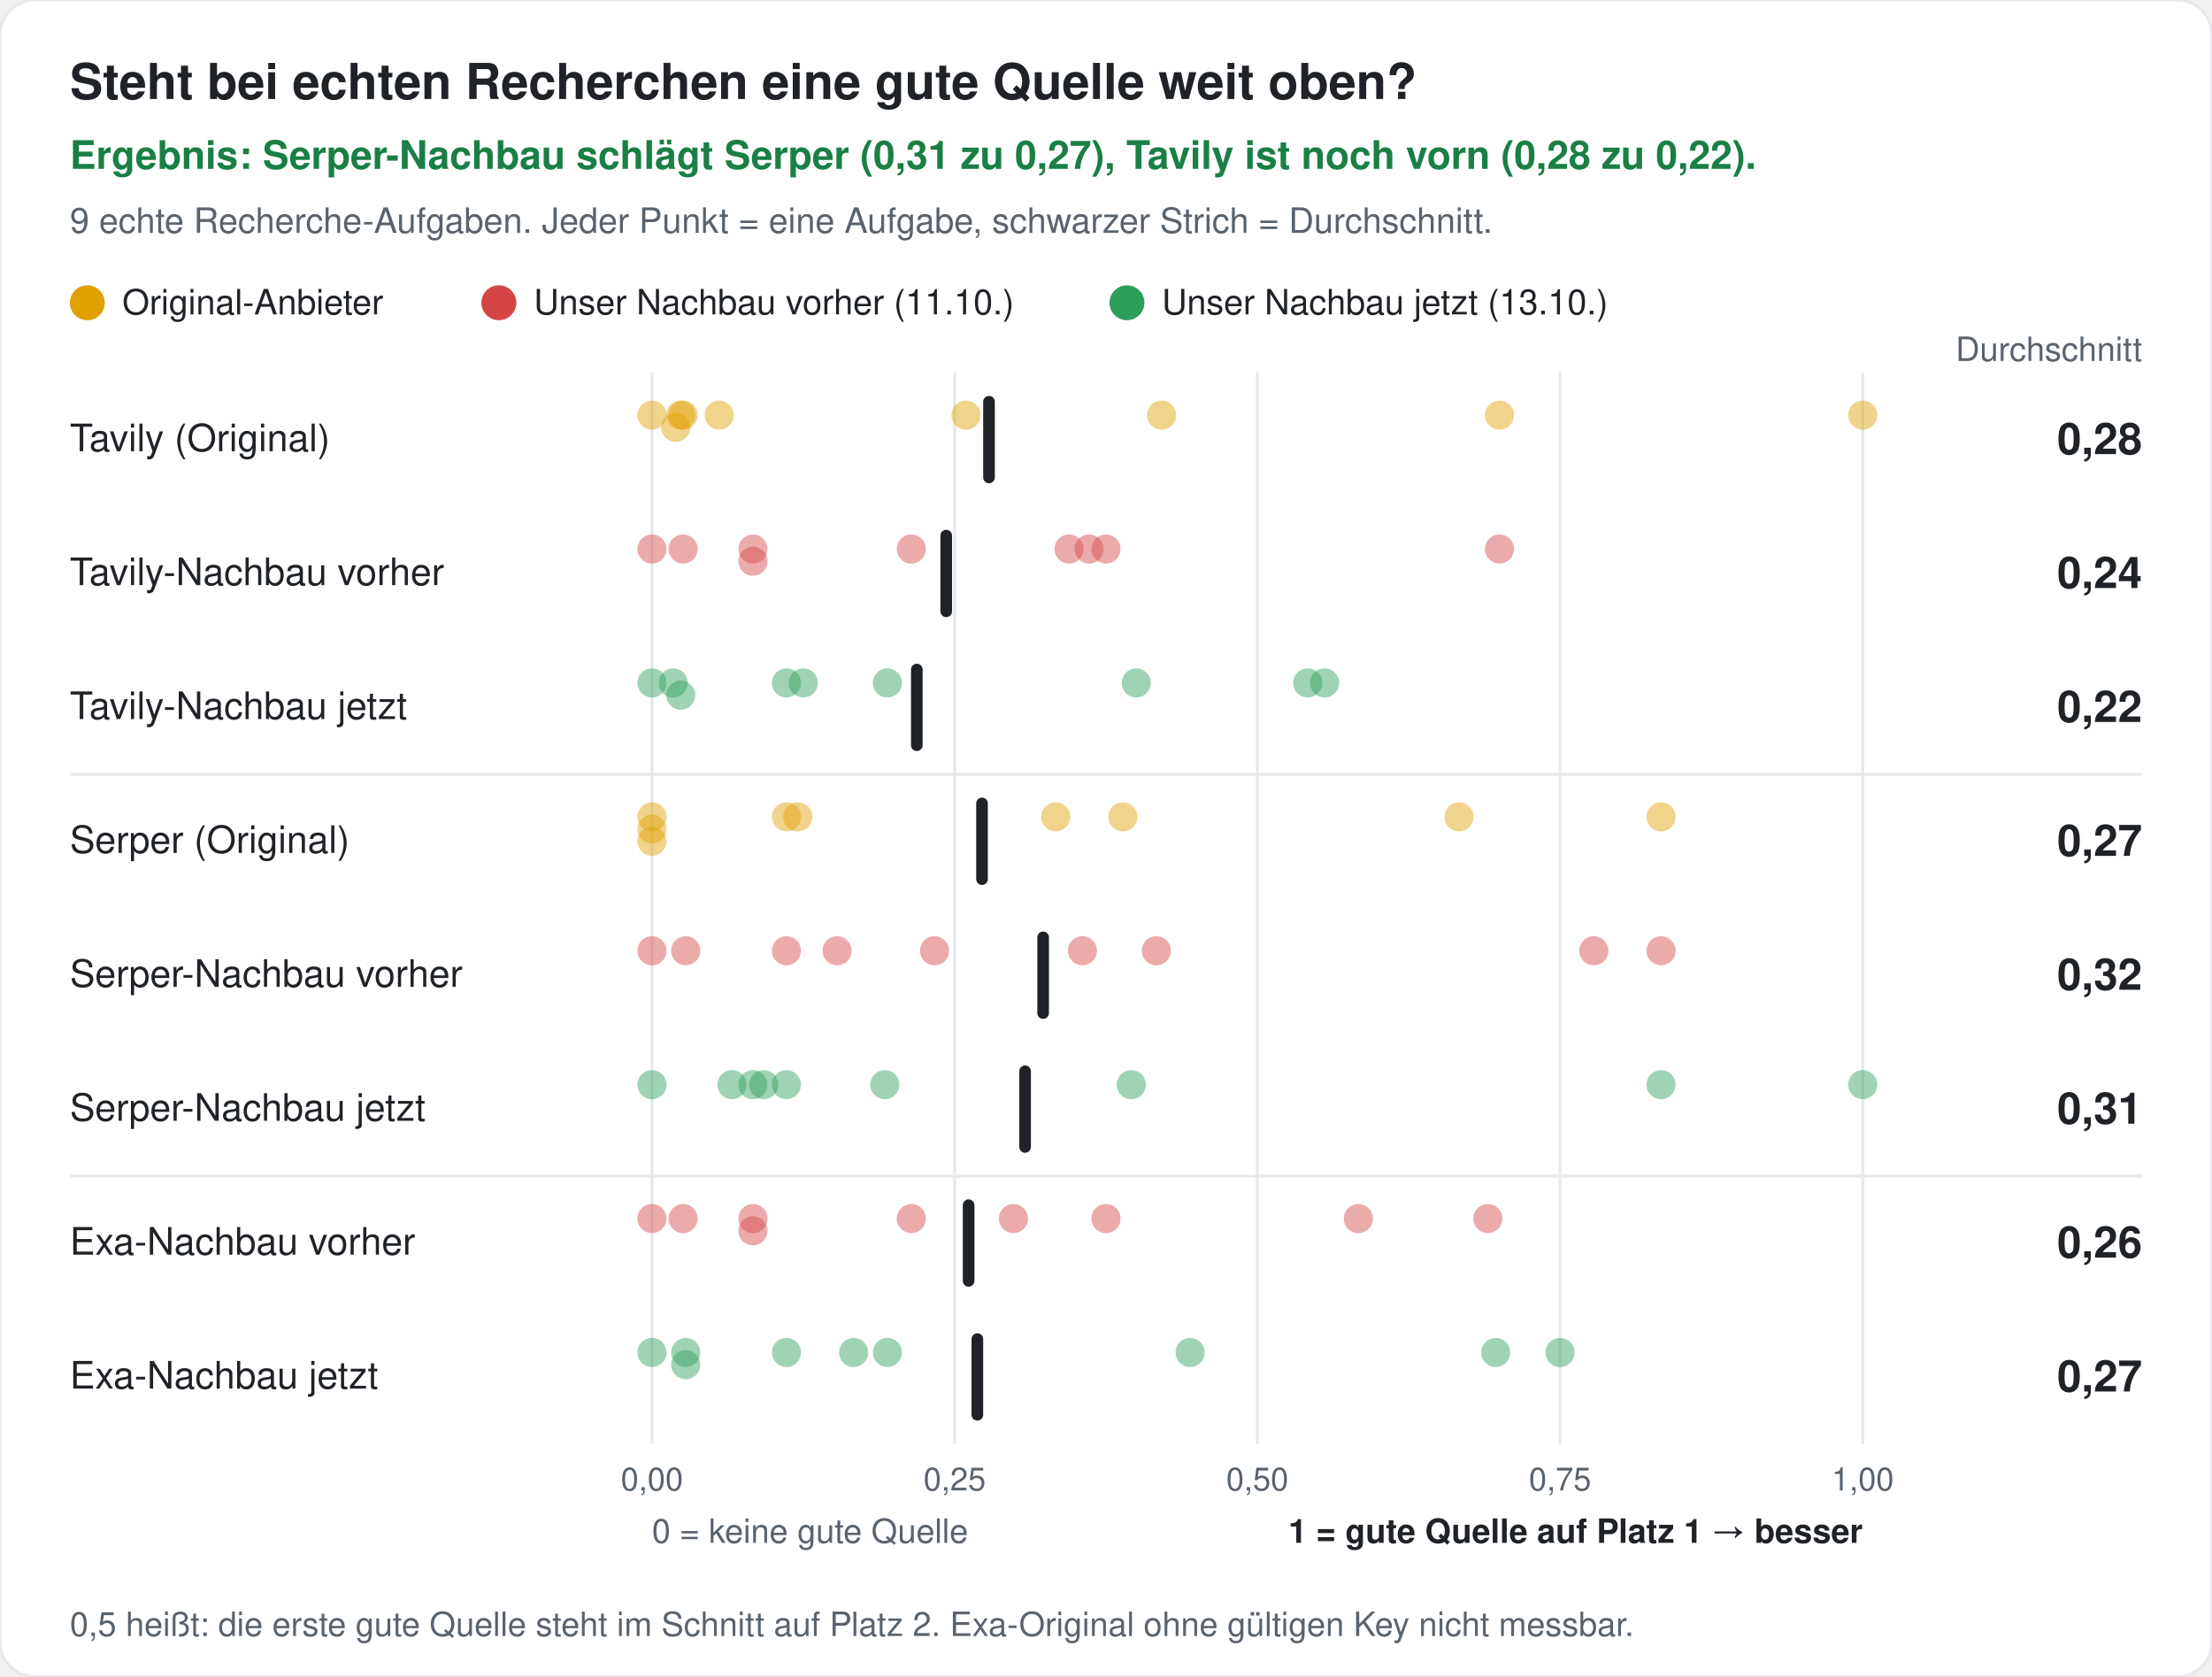
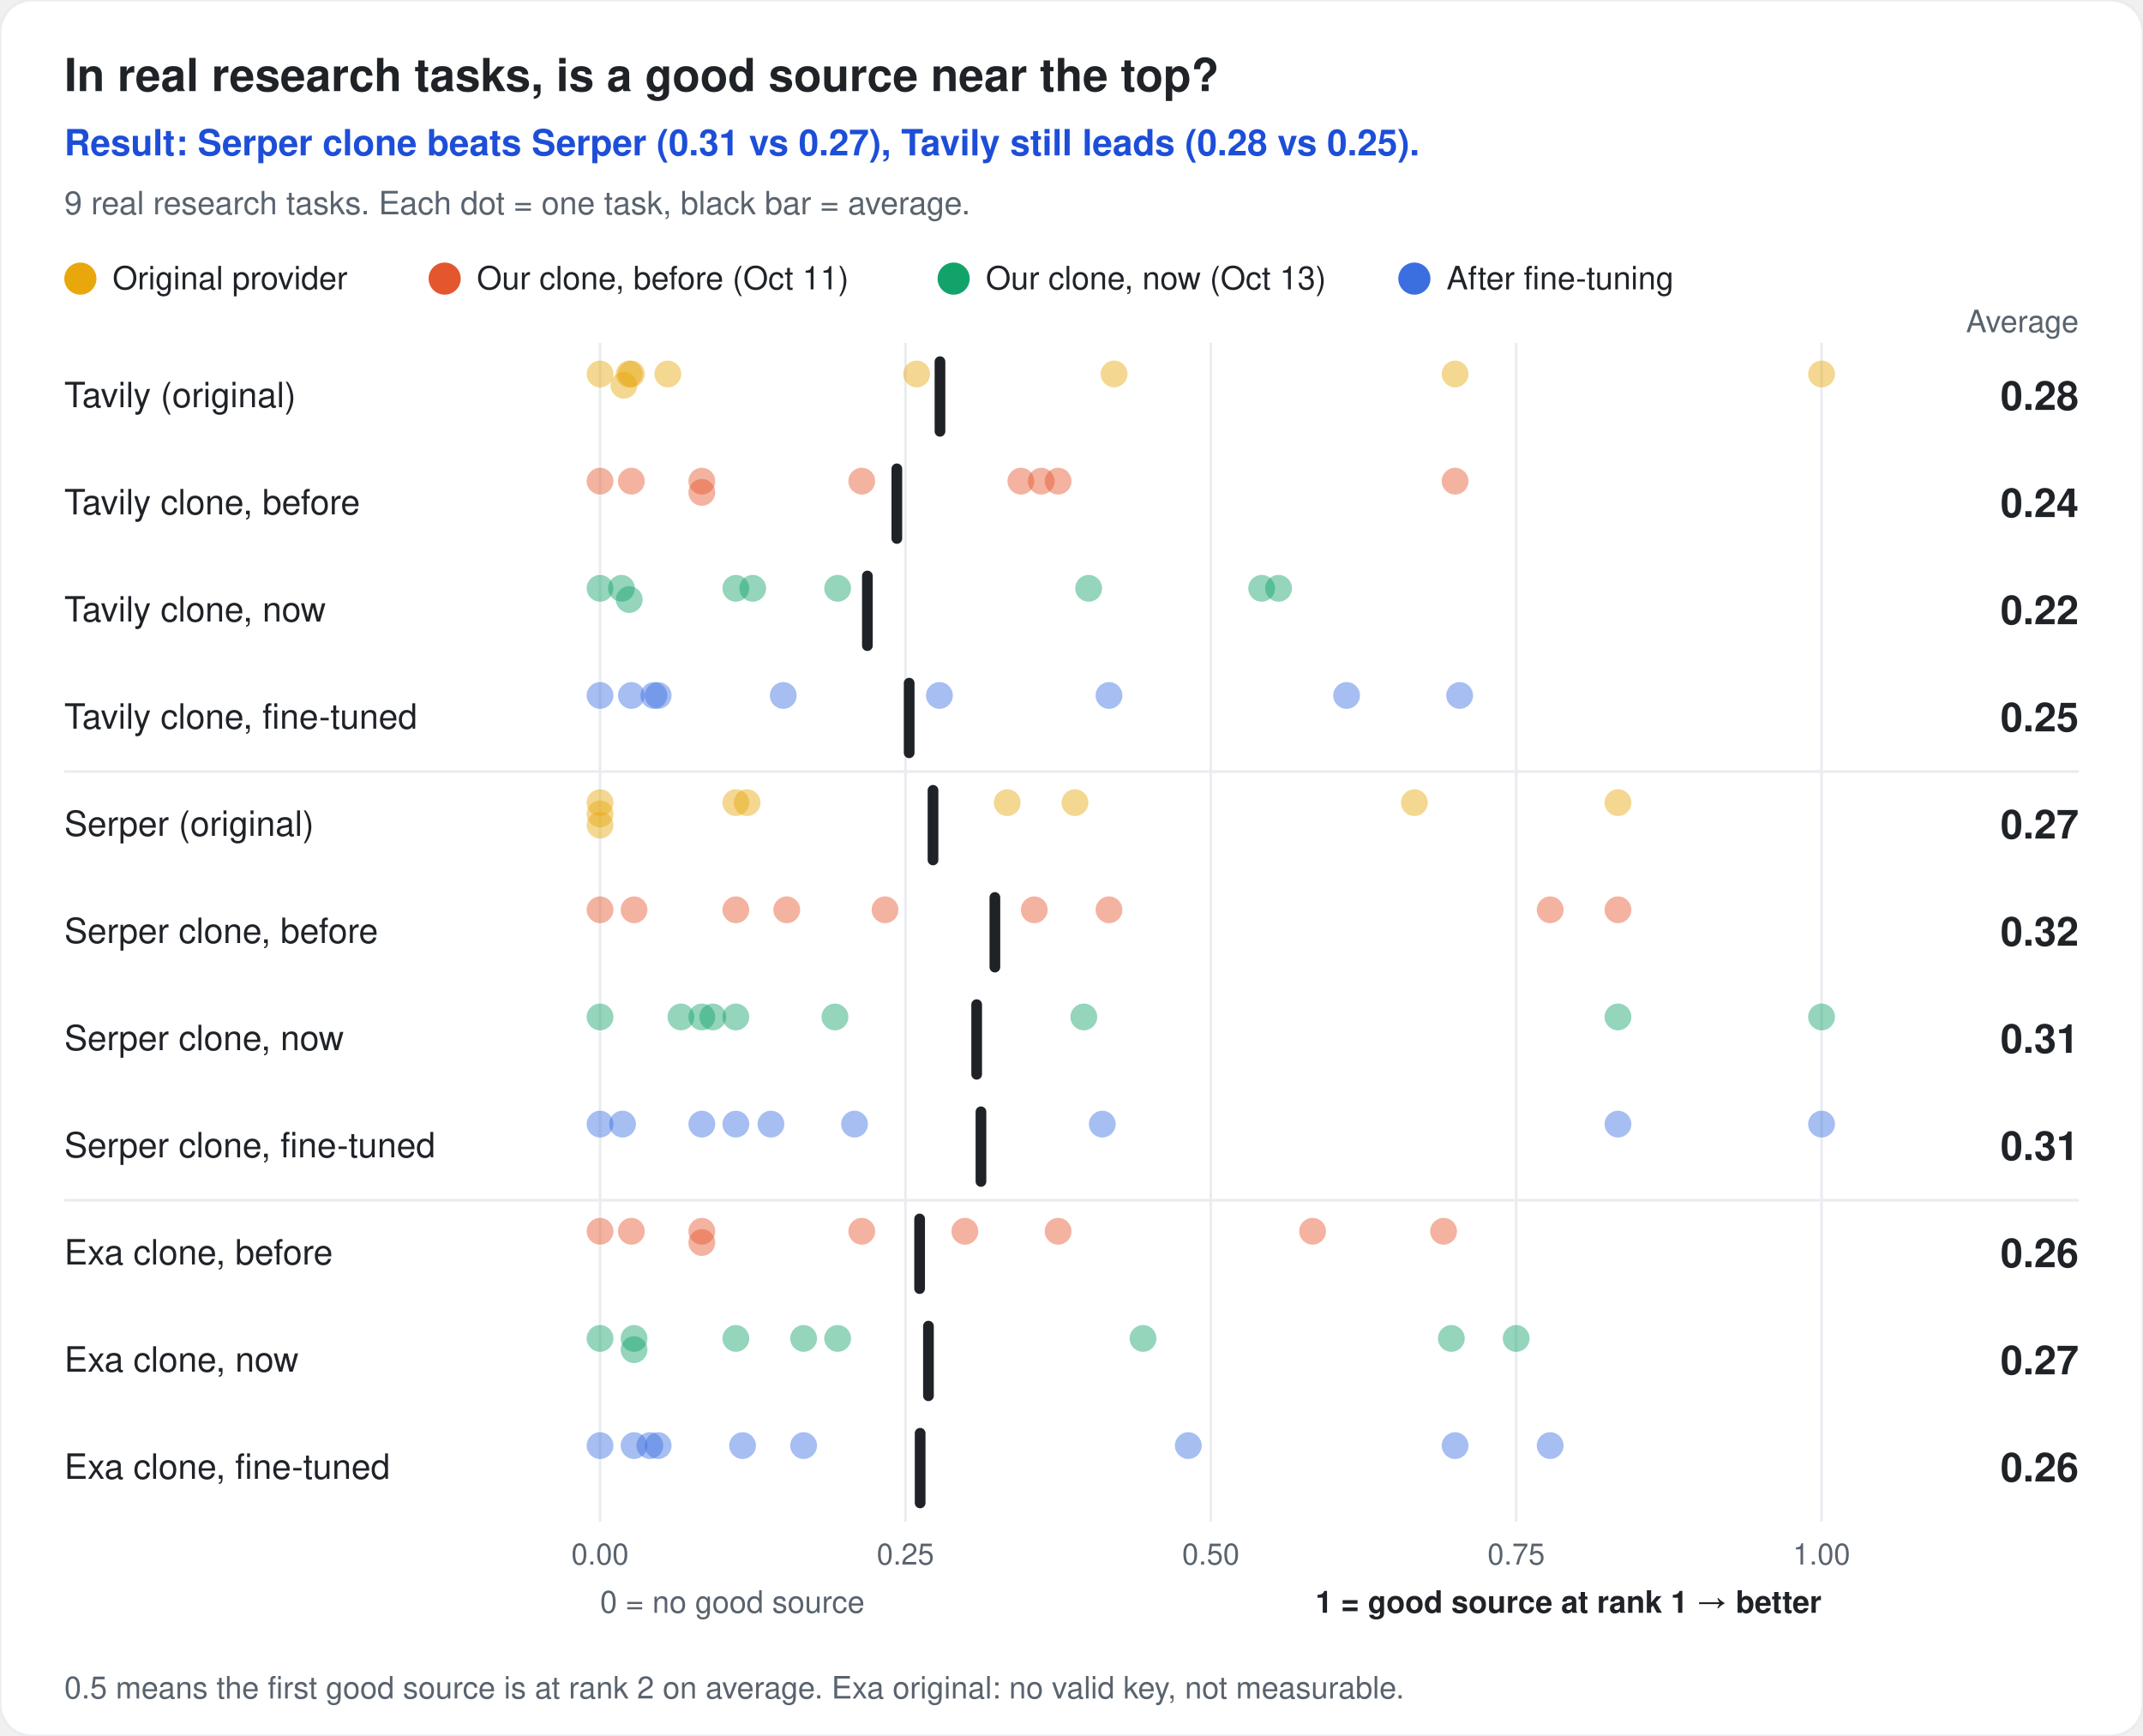
- <svg xmlns="http://www.w3.org/2000/svg" width="760" height="576" viewBox="0 0 760 576" font-family="-apple-system, BlinkMacSystemFont, 'Segoe UI', Helvetica, Arial, sans-serif">
-   <rect width="760" height="576" rx="12" fill="#FFFFFF" stroke="#E6E8EB" />
-   <text x="24.0" y="34.0" font-size="17" fill="#1F2328" text-anchor="start" font-weight="650">Steht bei echten Recherchen eine gute Quelle weit oben?</text>
-   <text x="24.0" y="58.0" font-size="13.5" fill="#1A7F45" text-anchor="start" font-weight="650">Ergebnis: Serper-Nachbau schlägt Serper (0,31 zu 0,27), Tavily ist noch vorn (0,28 zu 0,22).</text>
-   <text x="24.0" y="80.0" font-size="12" fill="#59636E" text-anchor="start" font-weight="400">9 echte Recherche-Aufgaben. Jeder Punkt = eine Aufgabe, schwarzer Strich = Durchschnitt.</text>
-   <circle cx="30" cy="104" r="6" fill="#E0A100" />
-   <text x="42.0" y="108.0" font-size="12" fill="#1F2328" text-anchor="start" font-weight="400">Original-Anbieter</text>
-   <circle cx="171.4" cy="104" r="6" fill="#D64545" />
-   <text x="183.4" y="108.0" font-size="12" fill="#1F2328" text-anchor="start" font-weight="400">Unser Nachbau vorher (11.10.)</text>
-   <circle cx="387.2" cy="104" r="6" fill="#2E9E5B" />
-   <text x="399.2" y="108.0" font-size="12" fill="#1F2328" text-anchor="start" font-weight="400">Unser Nachbau jetzt (13.10.)</text>
-   <text x="736.0" y="124.0" font-size="11.5" fill="#59636E" text-anchor="end" font-weight="400">Durchschnitt</text>
-   <line x1="224.0" x2="224.0" y1="128" y2="496" stroke="#E6E8EB" />
-   <text x="224.0" y="512.0" font-size="11" fill="#59636E" text-anchor="middle" font-weight="400">0,00</text>
-   <line x1="328.0" x2="328.0" y1="128" y2="496" stroke="#E6E8EB" />
-   <text x="328.0" y="512.0" font-size="11" fill="#59636E" text-anchor="middle" font-weight="400">0,25</text>
-   <line x1="432.0" x2="432.0" y1="128" y2="496" stroke="#E6E8EB" />
-   <text x="432.0" y="512.0" font-size="11" fill="#59636E" text-anchor="middle" font-weight="400">0,50</text>
-   <line x1="536.0" x2="536.0" y1="128" y2="496" stroke="#E6E8EB" />
-   <text x="536.0" y="512.0" font-size="11" fill="#59636E" text-anchor="middle" font-weight="400">0,75</text>
-   <line x1="640.0" x2="640.0" y1="128" y2="496" stroke="#E6E8EB" />
-   <text x="640.0" y="512.0" font-size="11" fill="#59636E" text-anchor="middle" font-weight="400">1,00</text>
-   <text x="224.0" y="530.0" font-size="11.5" fill="#59636E" text-anchor="start" font-weight="400">0 = keine gute Quelle</text>
-   <text x="640.0" y="530.0" font-size="11.5" fill="#1F2328" text-anchor="end" font-weight="600">1 = gute Quelle auf Platz 1  →  besser</text>
-   <text x="24.0" y="155.0" font-size="13" fill="#1F2328" text-anchor="start" font-weight="400">Tavily (Original)</text>
-   <circle cx="234.7" cy="142.6" r="5" fill="#E0A100" fill-opacity="0.45" />
-   <circle cx="515.2" cy="142.6" r="5" fill="#E0A100" fill-opacity="0.45" />
-   <circle cx="640.0" cy="142.6" r="5" fill="#E0A100" fill-opacity="0.45" />
-   <circle cx="331.9" cy="142.6" r="5" fill="#E0A100" fill-opacity="0.45" />
-   <circle cx="233.9" cy="142.6" r="5" fill="#E0A100" fill-opacity="0.45" />
-   <circle cx="247.1" cy="142.6" r="5" fill="#E0A100" fill-opacity="0.45" />
-   <circle cx="232.2" cy="146.8" r="5" fill="#E0A100" fill-opacity="0.45" />
-   <circle cx="399.1" cy="142.6" r="5" fill="#E0A100" fill-opacity="0.45" />
-   <circle cx="224.0" cy="142.6" r="5" fill="#E0A100" fill-opacity="0.45" />
-   <rect x="337.8" y="136.0" width="4" height="30" rx="2" fill="#1F2328" />
-   <text x="736.0" y="156.0" font-size="15" fill="#1F2328" text-anchor="end" font-weight="700">0,28</text>
-   <text x="24.0" y="201.0" font-size="13" fill="#1F2328" text-anchor="start" font-weight="400">Tavily-Nachbau vorher</text>
-   <circle cx="258.7" cy="188.6" r="5" fill="#D64545" fill-opacity="0.45" />
-   <circle cx="515.2" cy="188.6" r="5" fill="#D64545" fill-opacity="0.45" />
-   <circle cx="313.1" cy="188.6" r="5" fill="#D64545" fill-opacity="0.45" />
-   <circle cx="374.2" cy="188.6" r="5" fill="#D64545" fill-opacity="0.45" />
-   <circle cx="258.7" cy="192.8" r="5" fill="#D64545" fill-opacity="0.45" />
-   <circle cx="380.0" cy="188.6" r="5" fill="#D64545" fill-opacity="0.45" />
-   <circle cx="234.7" cy="188.6" r="5" fill="#D64545" fill-opacity="0.45" />
-   <circle cx="367.3" cy="188.6" r="5" fill="#D64545" fill-opacity="0.45" />
-   <circle cx="224.0" cy="188.6" r="5" fill="#D64545" fill-opacity="0.45" />
-   <rect x="323.1" y="182.0" width="4" height="30" rx="2" fill="#1F2328" />
-   <text x="736.0" y="202.0" font-size="15" fill="#1F2328" text-anchor="end" font-weight="700">0,24</text>
-   <text x="24.0" y="247.0" font-size="13" fill="#1F2328" text-anchor="start" font-weight="400">Tavily-Nachbau jetzt</text>
-   <circle cx="231.3" cy="234.6" r="5" fill="#2E9E5B" fill-opacity="0.45" />
-   <circle cx="449.3" cy="234.6" r="5" fill="#2E9E5B" fill-opacity="0.45" />
-   <circle cx="390.4" cy="234.6" r="5" fill="#2E9E5B" fill-opacity="0.45" />
-   <circle cx="455.1" cy="234.6" r="5" fill="#2E9E5B" fill-opacity="0.45" />
-   <circle cx="270.2" cy="234.6" r="5" fill="#2E9E5B" fill-opacity="0.45" />
-   <circle cx="304.9" cy="234.6" r="5" fill="#2E9E5B" fill-opacity="0.45" />
-   <circle cx="233.9" cy="238.8" r="5" fill="#2E9E5B" fill-opacity="0.45" />
-   <circle cx="276.0" cy="234.6" r="5" fill="#2E9E5B" fill-opacity="0.45" />
-   <circle cx="224.0" cy="234.6" r="5" fill="#2E9E5B" fill-opacity="0.45" />
-   <rect x="313.0" y="228.0" width="4" height="30" rx="2" fill="#1F2328" />
-   <text x="736.0" y="248.0" font-size="15" fill="#1F2328" text-anchor="end" font-weight="700">0,22</text>
-   <line x1="24" x2="736" y1="266" y2="266" stroke="#E6E8EB" />
-   <text x="24.0" y="293.0" font-size="13" fill="#1F2328" text-anchor="start" font-weight="400">Serper (Original)</text>
-   <circle cx="274.1" cy="280.6" r="5" fill="#E0A100" fill-opacity="0.45" />
-   <circle cx="501.3" cy="280.6" r="5" fill="#E0A100" fill-opacity="0.45" />
-   <circle cx="362.7" cy="280.6" r="5" fill="#E0A100" fill-opacity="0.45" />
-   <circle cx="570.7" cy="280.6" r="5" fill="#E0A100" fill-opacity="0.45" />
-   <circle cx="224.0" cy="280.6" r="5" fill="#E0A100" fill-opacity="0.45" />
-   <circle cx="270.2" cy="280.6" r="5" fill="#E0A100" fill-opacity="0.45" />
-   <circle cx="224.0" cy="284.8" r="5" fill="#E0A100" fill-opacity="0.45" />
-   <circle cx="385.8" cy="280.6" r="5" fill="#E0A100" fill-opacity="0.45" />
-   <circle cx="224.0" cy="289.0" r="5" fill="#E0A100" fill-opacity="0.45" />
-   <rect x="335.4" y="274.0" width="4" height="30" rx="2" fill="#1F2328" />
-   <text x="736.0" y="294.0" font-size="15" fill="#1F2328" text-anchor="end" font-weight="700">0,27</text>
-   <text x="24.0" y="339.0" font-size="13" fill="#1F2328" text-anchor="start" font-weight="400">Serper-Nachbau vorher</text>
-   <circle cx="321.1" cy="326.6" r="5" fill="#D64545" fill-opacity="0.45" />
-   <circle cx="547.6" cy="326.6" r="5" fill="#D64545" fill-opacity="0.45" />
-   <circle cx="371.9" cy="326.6" r="5" fill="#D64545" fill-opacity="0.45" />
-   <circle cx="570.7" cy="326.6" r="5" fill="#D64545" fill-opacity="0.45" />
-   <circle cx="270.2" cy="326.6" r="5" fill="#D64545" fill-opacity="0.45" />
-   <circle cx="397.3" cy="326.6" r="5" fill="#D64545" fill-opacity="0.45" />
-   <circle cx="235.6" cy="326.6" r="5" fill="#D64545" fill-opacity="0.45" />
-   <circle cx="287.6" cy="326.6" r="5" fill="#D64545" fill-opacity="0.45" />
-   <circle cx="224.0" cy="326.6" r="5" fill="#D64545" fill-opacity="0.45" />
-   <rect x="356.4" y="320.0" width="4" height="30" rx="2" fill="#1F2328" />
-   <text x="736.0" y="340.0" font-size="15" fill="#1F2328" text-anchor="end" font-weight="700">0,32</text>
-   <text x="24.0" y="385.0" font-size="13" fill="#1F2328" text-anchor="start" font-weight="400">Serper-Nachbau jetzt</text>
-   <circle cx="251.5" cy="372.6" r="5" fill="#2E9E5B" fill-opacity="0.45" />
-   <circle cx="570.7" cy="372.6" r="5" fill="#2E9E5B" fill-opacity="0.45" />
-   <circle cx="304.0" cy="372.6" r="5" fill="#2E9E5B" fill-opacity="0.45" />
-   <circle cx="640.0" cy="372.6" r="5" fill="#2E9E5B" fill-opacity="0.45" />
-   <circle cx="270.2" cy="372.6" r="5" fill="#2E9E5B" fill-opacity="0.45" />
-   <circle cx="262.4" cy="372.6" r="5" fill="#2E9E5B" fill-opacity="0.45" />
-   <circle cx="258.7" cy="372.6" r="5" fill="#2E9E5B" fill-opacity="0.45" />
-   <circle cx="388.7" cy="372.6" r="5" fill="#2E9E5B" fill-opacity="0.45" />
-   <circle cx="224.0" cy="372.6" r="5" fill="#2E9E5B" fill-opacity="0.45" />
-   <rect x="350.2" y="366.0" width="4" height="30" rx="2" fill="#1F2328" />
-   <text x="736.0" y="386.0" font-size="15" fill="#1F2328" text-anchor="end" font-weight="700">0,31</text>
-   <line x1="24" x2="736" y1="404" y2="404" stroke="#E6E8EB" />
-   <text x="24.0" y="431.0" font-size="13" fill="#1F2328" text-anchor="start" font-weight="400">Exa-Nachbau vorher</text>
-   <circle cx="258.7" cy="418.6" r="5" fill="#D64545" fill-opacity="0.45" />
-   <circle cx="511.2" cy="418.6" r="5" fill="#D64545" fill-opacity="0.45" />
-   <circle cx="313.1" cy="418.6" r="5" fill="#D64545" fill-opacity="0.45" />
-   <circle cx="466.7" cy="418.6" r="5" fill="#D64545" fill-opacity="0.45" />
-   <circle cx="258.7" cy="422.8" r="5" fill="#D64545" fill-opacity="0.45" />
-   <circle cx="380.0" cy="418.6" r="5" fill="#D64545" fill-opacity="0.45" />
-   <circle cx="234.7" cy="418.6" r="5" fill="#D64545" fill-opacity="0.45" />
-   <circle cx="348.2" cy="418.6" r="5" fill="#D64545" fill-opacity="0.45" />
-   <circle cx="224.0" cy="418.6" r="5" fill="#D64545" fill-opacity="0.45" />
-   <rect x="330.8" y="412.0" width="4" height="30" rx="2" fill="#1F2328" />
-   <text x="736.0" y="432.0" font-size="15" fill="#1F2328" text-anchor="end" font-weight="700">0,26</text>
-   <text x="24.0" y="477.0" font-size="13" fill="#1F2328" text-anchor="start" font-weight="400">Exa-Nachbau jetzt</text>
-   <circle cx="235.6" cy="464.6" r="5" fill="#2E9E5B" fill-opacity="0.45" />
-   <circle cx="513.9" cy="464.6" r="5" fill="#2E9E5B" fill-opacity="0.45" />
-   <circle cx="304.9" cy="464.6" r="5" fill="#2E9E5B" fill-opacity="0.45" />
-   <circle cx="536.0" cy="464.6" r="5" fill="#2E9E5B" fill-opacity="0.45" />
-   <circle cx="270.2" cy="464.6" r="5" fill="#2E9E5B" fill-opacity="0.45" />
-   <circle cx="293.3" cy="464.6" r="5" fill="#2E9E5B" fill-opacity="0.45" />
-   <circle cx="235.6" cy="468.8" r="5" fill="#2E9E5B" fill-opacity="0.45" />
-   <circle cx="408.9" cy="464.6" r="5" fill="#2E9E5B" fill-opacity="0.45" />
-   <circle cx="224.0" cy="464.6" r="5" fill="#2E9E5B" fill-opacity="0.45" />
-   <rect x="333.8" y="458.0" width="4" height="30" rx="2" fill="#1F2328" />
-   <text x="736.0" y="478.0" font-size="15" fill="#1F2328" text-anchor="end" font-weight="700">0,27</text>
-   <text x="24.0" y="562.0" font-size="11.5" fill="#59636E" text-anchor="start" font-weight="400">0,5 heißt: die erste gute Quelle steht im Schnitt auf Platz 2. Exa-Original ohne gültigen Key nicht messbar.</text>
+ <svg xmlns="http://www.w3.org/2000/svg" width="800" height="648" viewBox="0 0 800 648" font-family="-apple-system, BlinkMacSystemFont, 'Segoe UI', Helvetica, Arial, sans-serif">
+   <rect width="800" height="648" rx="12" fill="#FFFFFF" stroke="#EAECEF" />
+   <text x="24.0" y="34.0" font-size="17" fill="#1F2328" text-anchor="start" font-weight="650">In real research tasks, is a good source near the top?</text>
+   <text x="24.0" y="58.0" font-size="13.5" fill="#1D4ED8" text-anchor="start" font-weight="650">Result: Serper clone beats Serper (0.31 vs 0.27), Tavily still leads (0.28 vs 0.25).</text>
+   <text x="24.0" y="80.0" font-size="12" fill="#59636E" text-anchor="start" font-weight="400">9 real research tasks. Each dot = one task, black bar = average.</text>
+   <circle cx="30" cy="104" r="6" fill="#E8A80C" />
+   <text x="42.0" y="108.0" font-size="12" fill="#1F2328" text-anchor="start" font-weight="400">Original provider</text>
+   <circle cx="166.0" cy="104" r="6" fill="#E4572E" />
+   <text x="178.0" y="108.0" font-size="12" fill="#1F2328" text-anchor="start" font-weight="400">Our clone, before (Oct 11)</text>
+   <circle cx="356.0" cy="104" r="6" fill="#12A36B" />
+   <text x="368.0" y="108.0" font-size="12" fill="#1F2328" text-anchor="start" font-weight="400">Our clone, now (Oct 13)</text>
+   <circle cx="528.0" cy="104" r="6" fill="#3B6FE0" />
+   <text x="540.0" y="108.0" font-size="12" fill="#1F2328" text-anchor="start" font-weight="400">After fine-tuning</text>
+   <text x="776.0" y="124.0" font-size="11.5" fill="#59636E" text-anchor="end" font-weight="400">Average</text>
+   <line x1="224.0" x2="224.0" y1="128" y2="568" stroke="#EAECEF" />
+   <text x="224.0" y="584.0" font-size="11" fill="#59636E" text-anchor="middle" font-weight="400">0.00</text>
+   <line x1="338.0" x2="338.0" y1="128" y2="568" stroke="#EAECEF" />
+   <text x="338.0" y="584.0" font-size="11" fill="#59636E" text-anchor="middle" font-weight="400">0.25</text>
+   <line x1="452.0" x2="452.0" y1="128" y2="568" stroke="#EAECEF" />
+   <text x="452.0" y="584.0" font-size="11" fill="#59636E" text-anchor="middle" font-weight="400">0.50</text>
+   <line x1="566.0" x2="566.0" y1="128" y2="568" stroke="#EAECEF" />
+   <text x="566.0" y="584.0" font-size="11" fill="#59636E" text-anchor="middle" font-weight="400">0.75</text>
+   <line x1="680.0" x2="680.0" y1="128" y2="568" stroke="#EAECEF" />
+   <text x="680.0" y="584.0" font-size="11" fill="#59636E" text-anchor="middle" font-weight="400">1.00</text>
+   <text x="224.0" y="602.0" font-size="11.5" fill="#59636E" text-anchor="start" font-weight="400">0 = no good source</text>
+   <text x="680.0" y="602.0" font-size="11.5" fill="#1F2328" text-anchor="end" font-weight="600">1 = good source at rank 1  →  better</text>
+   <text x="24.0" y="152.0" font-size="13" fill="#1F2328" text-anchor="start" font-weight="400">Tavily (original)</text>
+   <circle cx="235.7" cy="139.6" r="5" fill="#E8A80C" fill-opacity="0.45" />
+   <circle cx="543.2" cy="139.6" r="5" fill="#E8A80C" fill-opacity="0.45" />
+   <circle cx="680.0" cy="139.6" r="5" fill="#E8A80C" fill-opacity="0.45" />
+   <circle cx="342.2" cy="139.6" r="5" fill="#E8A80C" fill-opacity="0.45" />
+   <circle cx="234.9" cy="139.6" r="5" fill="#E8A80C" fill-opacity="0.45" />
+   <circle cx="249.3" cy="139.6" r="5" fill="#E8A80C" fill-opacity="0.45" />
+   <circle cx="232.9" cy="143.8" r="5" fill="#E8A80C" fill-opacity="0.45" />
+   <circle cx="415.9" cy="139.6" r="5" fill="#E8A80C" fill-opacity="0.45" />
+   <circle cx="224.0" cy="139.6" r="5" fill="#E8A80C" fill-opacity="0.45" />
+   <rect x="348.9" y="133.0" width="4" height="30" rx="2" fill="#1F2328" />
+   <text x="776.0" y="153.0" font-size="15" fill="#1F2328" text-anchor="end" font-weight="700">0.28</text>
+   <text x="24.0" y="192.0" font-size="13" fill="#1F2328" text-anchor="start" font-weight="400">Tavily clone, before</text>
+   <circle cx="262.0" cy="179.6" r="5" fill="#E4572E" fill-opacity="0.45" />
+   <circle cx="543.2" cy="179.6" r="5" fill="#E4572E" fill-opacity="0.45" />
+   <circle cx="321.7" cy="179.6" r="5" fill="#E4572E" fill-opacity="0.45" />
+   <circle cx="388.7" cy="179.6" r="5" fill="#E4572E" fill-opacity="0.45" />
+   <circle cx="262.0" cy="183.8" r="5" fill="#E4572E" fill-opacity="0.45" />
+   <circle cx="395.0" cy="179.6" r="5" fill="#E4572E" fill-opacity="0.45" />
+   <circle cx="235.7" cy="179.6" r="5" fill="#E4572E" fill-opacity="0.45" />
+   <circle cx="381.1" cy="179.6" r="5" fill="#E4572E" fill-opacity="0.45" />
+   <circle cx="224.0" cy="179.6" r="5" fill="#E4572E" fill-opacity="0.45" />
+   <rect x="332.8" y="173.0" width="4" height="30" rx="2" fill="#1F2328" />
+   <text x="776.0" y="193.0" font-size="15" fill="#1F2328" text-anchor="end" font-weight="700">0.24</text>
+   <text x="24.0" y="232.0" font-size="13" fill="#1F2328" text-anchor="start" font-weight="400">Tavily clone, now</text>
+   <circle cx="232.0" cy="219.6" r="5" fill="#12A36B" fill-opacity="0.45" />
+   <circle cx="471.0" cy="219.6" r="5" fill="#12A36B" fill-opacity="0.45" />
+   <circle cx="406.4" cy="219.6" r="5" fill="#12A36B" fill-opacity="0.45" />
+   <circle cx="477.3" cy="219.6" r="5" fill="#12A36B" fill-opacity="0.45" />
+   <circle cx="274.7" cy="219.6" r="5" fill="#12A36B" fill-opacity="0.45" />
+   <circle cx="312.7" cy="219.6" r="5" fill="#12A36B" fill-opacity="0.45" />
+   <circle cx="234.9" cy="223.8" r="5" fill="#12A36B" fill-opacity="0.45" />
+   <circle cx="281.0" cy="219.6" r="5" fill="#12A36B" fill-opacity="0.45" />
+   <circle cx="224.0" cy="219.6" r="5" fill="#12A36B" fill-opacity="0.45" />
+   <rect x="321.8" y="213.0" width="4" height="30" rx="2" fill="#1F2328" />
+   <text x="776.0" y="233.0" font-size="15" fill="#1F2328" text-anchor="end" font-weight="700">0.22</text>
+   <text x="24.0" y="272.0" font-size="13" fill="#1F2328" text-anchor="start" font-weight="400">Tavily clone, fine-tuned</text>
+   <circle cx="244.1" cy="259.6" r="5" fill="#3B6FE0" fill-opacity="0.45" />
+   <circle cx="544.9" cy="259.6" r="5" fill="#3B6FE0" fill-opacity="0.45" />
+   <circle cx="414.0" cy="259.6" r="5" fill="#3B6FE0" fill-opacity="0.45" />
+   <circle cx="502.7" cy="259.6" r="5" fill="#3B6FE0" fill-opacity="0.45" />
+   <circle cx="245.7" cy="259.6" r="5" fill="#3B6FE0" fill-opacity="0.45" />
+   <circle cx="292.4" cy="259.6" r="5" fill="#3B6FE0" fill-opacity="0.45" />
+   <circle cx="235.7" cy="259.6" r="5" fill="#3B6FE0" fill-opacity="0.45" />
+   <circle cx="350.7" cy="259.6" r="5" fill="#3B6FE0" fill-opacity="0.45" />
+   <circle cx="224.0" cy="259.6" r="5" fill="#3B6FE0" fill-opacity="0.45" />
+   <rect x="337.4" y="253.0" width="4" height="30" rx="2" fill="#1F2328" />
+   <text x="776.0" y="273.0" font-size="15" fill="#1F2328" text-anchor="end" font-weight="700">0.25</text>
+   <line x1="24" x2="776" y1="288" y2="288" stroke="#EAECEF" />
+   <text x="24.0" y="312.0" font-size="13" fill="#1F2328" text-anchor="start" font-weight="400">Serper (original)</text>
+   <circle cx="278.9" cy="299.6" r="5" fill="#E8A80C" fill-opacity="0.45" />
+   <circle cx="528.0" cy="299.6" r="5" fill="#E8A80C" fill-opacity="0.45" />
+   <circle cx="376.0" cy="299.6" r="5" fill="#E8A80C" fill-opacity="0.45" />
+   <circle cx="604.0" cy="299.6" r="5" fill="#E8A80C" fill-opacity="0.45" />
+   <circle cx="224.0" cy="299.6" r="5" fill="#E8A80C" fill-opacity="0.45" />
+   <circle cx="274.7" cy="299.6" r="5" fill="#E8A80C" fill-opacity="0.45" />
+   <circle cx="224.0" cy="303.8" r="5" fill="#E8A80C" fill-opacity="0.45" />
+   <circle cx="401.3" cy="299.6" r="5" fill="#E8A80C" fill-opacity="0.45" />
+   <circle cx="224.0" cy="308.0" r="5" fill="#E8A80C" fill-opacity="0.45" />
+   <rect x="346.3" y="293.0" width="4" height="30" rx="2" fill="#1F2328" />
+   <text x="776.0" y="313.0" font-size="15" fill="#1F2328" text-anchor="end" font-weight="700">0.27</text>
+   <text x="24.0" y="352.0" font-size="13" fill="#1F2328" text-anchor="start" font-weight="400">Serper clone, before</text>
+   <circle cx="330.4" cy="339.6" r="5" fill="#E4572E" fill-opacity="0.45" />
+   <circle cx="578.7" cy="339.6" r="5" fill="#E4572E" fill-opacity="0.45" />
+   <circle cx="386.1" cy="339.6" r="5" fill="#E4572E" fill-opacity="0.45" />
+   <circle cx="604.0" cy="339.6" r="5" fill="#E4572E" fill-opacity="0.45" />
+   <circle cx="274.7" cy="339.6" r="5" fill="#E4572E" fill-opacity="0.45" />
+   <circle cx="414.0" cy="339.6" r="5" fill="#E4572E" fill-opacity="0.45" />
+   <circle cx="236.7" cy="339.6" r="5" fill="#E4572E" fill-opacity="0.45" />
+   <circle cx="293.7" cy="339.6" r="5" fill="#E4572E" fill-opacity="0.45" />
+   <circle cx="224.0" cy="339.6" r="5" fill="#E4572E" fill-opacity="0.45" />
+   <rect x="369.4" y="333.0" width="4" height="30" rx="2" fill="#1F2328" />
+   <text x="776.0" y="353.0" font-size="15" fill="#1F2328" text-anchor="end" font-weight="700">0.32</text>
+   <text x="24.0" y="392.0" font-size="13" fill="#1F2328" text-anchor="start" font-weight="400">Serper clone, now</text>
+   <circle cx="254.2" cy="379.6" r="5" fill="#12A36B" fill-opacity="0.45" />
+   <circle cx="604.0" cy="379.6" r="5" fill="#12A36B" fill-opacity="0.45" />
+   <circle cx="311.7" cy="379.6" r="5" fill="#12A36B" fill-opacity="0.45" />
+   <circle cx="680.0" cy="379.6" r="5" fill="#12A36B" fill-opacity="0.45" />
+   <circle cx="274.7" cy="379.6" r="5" fill="#12A36B" fill-opacity="0.45" />
+   <circle cx="266.1" cy="379.6" r="5" fill="#12A36B" fill-opacity="0.45" />
+   <circle cx="262.0" cy="379.6" r="5" fill="#12A36B" fill-opacity="0.45" />
+   <circle cx="404.6" cy="379.6" r="5" fill="#12A36B" fill-opacity="0.45" />
+   <circle cx="224.0" cy="379.6" r="5" fill="#12A36B" fill-opacity="0.45" />
+   <rect x="362.6" y="373.0" width="4" height="30" rx="2" fill="#1F2328" />
+   <text x="776.0" y="393.0" font-size="15" fill="#1F2328" text-anchor="end" font-weight="700">0.31</text>
+   <text x="24.0" y="432.0" font-size="13" fill="#1F2328" text-anchor="start" font-weight="400">Serper clone, fine-tuned</text>
+   <circle cx="232.4" cy="419.6" r="5" fill="#3B6FE0" fill-opacity="0.45" />
+   <circle cx="604.0" cy="419.6" r="5" fill="#3B6FE0" fill-opacity="0.45" />
+   <circle cx="319.0" cy="419.6" r="5" fill="#3B6FE0" fill-opacity="0.45" />
+   <circle cx="680.0" cy="419.6" r="5" fill="#3B6FE0" fill-opacity="0.45" />
+   <circle cx="274.7" cy="419.6" r="5" fill="#3B6FE0" fill-opacity="0.45" />
+   <circle cx="287.8" cy="419.6" r="5" fill="#3B6FE0" fill-opacity="0.45" />
+   <circle cx="262.0" cy="419.6" r="5" fill="#3B6FE0" fill-opacity="0.45" />
+   <circle cx="411.5" cy="419.6" r="5" fill="#3B6FE0" fill-opacity="0.45" />
+   <circle cx="224.0" cy="419.6" r="5" fill="#3B6FE0" fill-opacity="0.45" />
+   <rect x="364.2" y="413.0" width="4" height="30" rx="2" fill="#1F2328" />
+   <text x="776.0" y="433.0" font-size="15" fill="#1F2328" text-anchor="end" font-weight="700">0.31</text>
+   <line x1="24" x2="776" y1="448" y2="448" stroke="#EAECEF" />
+   <text x="24.0" y="472.0" font-size="13" fill="#1F2328" text-anchor="start" font-weight="400">Exa clone, before</text>
+   <circle cx="262.0" cy="459.6" r="5" fill="#E4572E" fill-opacity="0.45" />
+   <circle cx="538.9" cy="459.6" r="5" fill="#E4572E" fill-opacity="0.45" />
+   <circle cx="321.7" cy="459.6" r="5" fill="#E4572E" fill-opacity="0.45" />
+   <circle cx="490.0" cy="459.6" r="5" fill="#E4572E" fill-opacity="0.45" />
+   <circle cx="262.0" cy="463.8" r="5" fill="#E4572E" fill-opacity="0.45" />
+   <circle cx="395.0" cy="459.6" r="5" fill="#E4572E" fill-opacity="0.45" />
+   <circle cx="235.7" cy="459.6" r="5" fill="#E4572E" fill-opacity="0.45" />
+   <circle cx="360.2" cy="459.6" r="5" fill="#E4572E" fill-opacity="0.45" />
+   <circle cx="224.0" cy="459.6" r="5" fill="#E4572E" fill-opacity="0.45" />
+   <rect x="341.3" y="453.0" width="4" height="30" rx="2" fill="#1F2328" />
+   <text x="776.0" y="473.0" font-size="15" fill="#1F2328" text-anchor="end" font-weight="700">0.26</text>
+   <text x="24.0" y="512.0" font-size="13" fill="#1F2328" text-anchor="start" font-weight="400">Exa clone, now</text>
+   <circle cx="236.7" cy="499.6" r="5" fill="#12A36B" fill-opacity="0.45" />
+   <circle cx="541.8" cy="499.6" r="5" fill="#12A36B" fill-opacity="0.45" />
+   <circle cx="312.7" cy="499.6" r="5" fill="#12A36B" fill-opacity="0.45" />
+   <circle cx="566.0" cy="499.6" r="5" fill="#12A36B" fill-opacity="0.45" />
+   <circle cx="274.7" cy="499.6" r="5" fill="#12A36B" fill-opacity="0.45" />
+   <circle cx="300.0" cy="499.6" r="5" fill="#12A36B" fill-opacity="0.45" />
+   <circle cx="236.7" cy="503.8" r="5" fill="#12A36B" fill-opacity="0.45" />
+   <circle cx="426.7" cy="499.6" r="5" fill="#12A36B" fill-opacity="0.45" />
+   <circle cx="224.0" cy="499.6" r="5" fill="#12A36B" fill-opacity="0.45" />
+   <rect x="344.6" y="493.0" width="4" height="30" rx="2" fill="#1F2328" />
+   <text x="776.0" y="513.0" font-size="15" fill="#1F2328" text-anchor="end" font-weight="700">0.27</text>
+   <text x="24.0" y="552.0" font-size="13" fill="#1F2328" text-anchor="start" font-weight="400">Exa clone, fine-tuned</text>
+   <circle cx="242.6" cy="539.6" r="5" fill="#3B6FE0" fill-opacity="0.45" />
+   <circle cx="543.2" cy="539.6" r="5" fill="#3B6FE0" fill-opacity="0.45" />
+   <circle cx="300.0" cy="539.6" r="5" fill="#3B6FE0" fill-opacity="0.45" />
+   <circle cx="578.7" cy="539.6" r="5" fill="#3B6FE0" fill-opacity="0.45" />
+   <circle cx="245.7" cy="539.6" r="5" fill="#3B6FE0" fill-opacity="0.45" />
+   <circle cx="277.2" cy="539.6" r="5" fill="#3B6FE0" fill-opacity="0.45" />
+   <circle cx="236.7" cy="539.6" r="5" fill="#3B6FE0" fill-opacity="0.45" />
+   <circle cx="443.6" cy="539.6" r="5" fill="#3B6FE0" fill-opacity="0.45" />
+   <circle cx="224.0" cy="539.6" r="5" fill="#3B6FE0" fill-opacity="0.45" />
+   <rect x="341.5" y="533.0" width="4" height="30" rx="2" fill="#1F2328" />
+   <text x="776.0" y="553.0" font-size="15" fill="#1F2328" text-anchor="end" font-weight="700">0.26</text>
+   <text x="24.0" y="634.0" font-size="11.5" fill="#59636E" text-anchor="start" font-weight="400">0.5 means the first good source is at rank 2 on average. Exa original: no valid key, not measurable.</text>
</svg>
